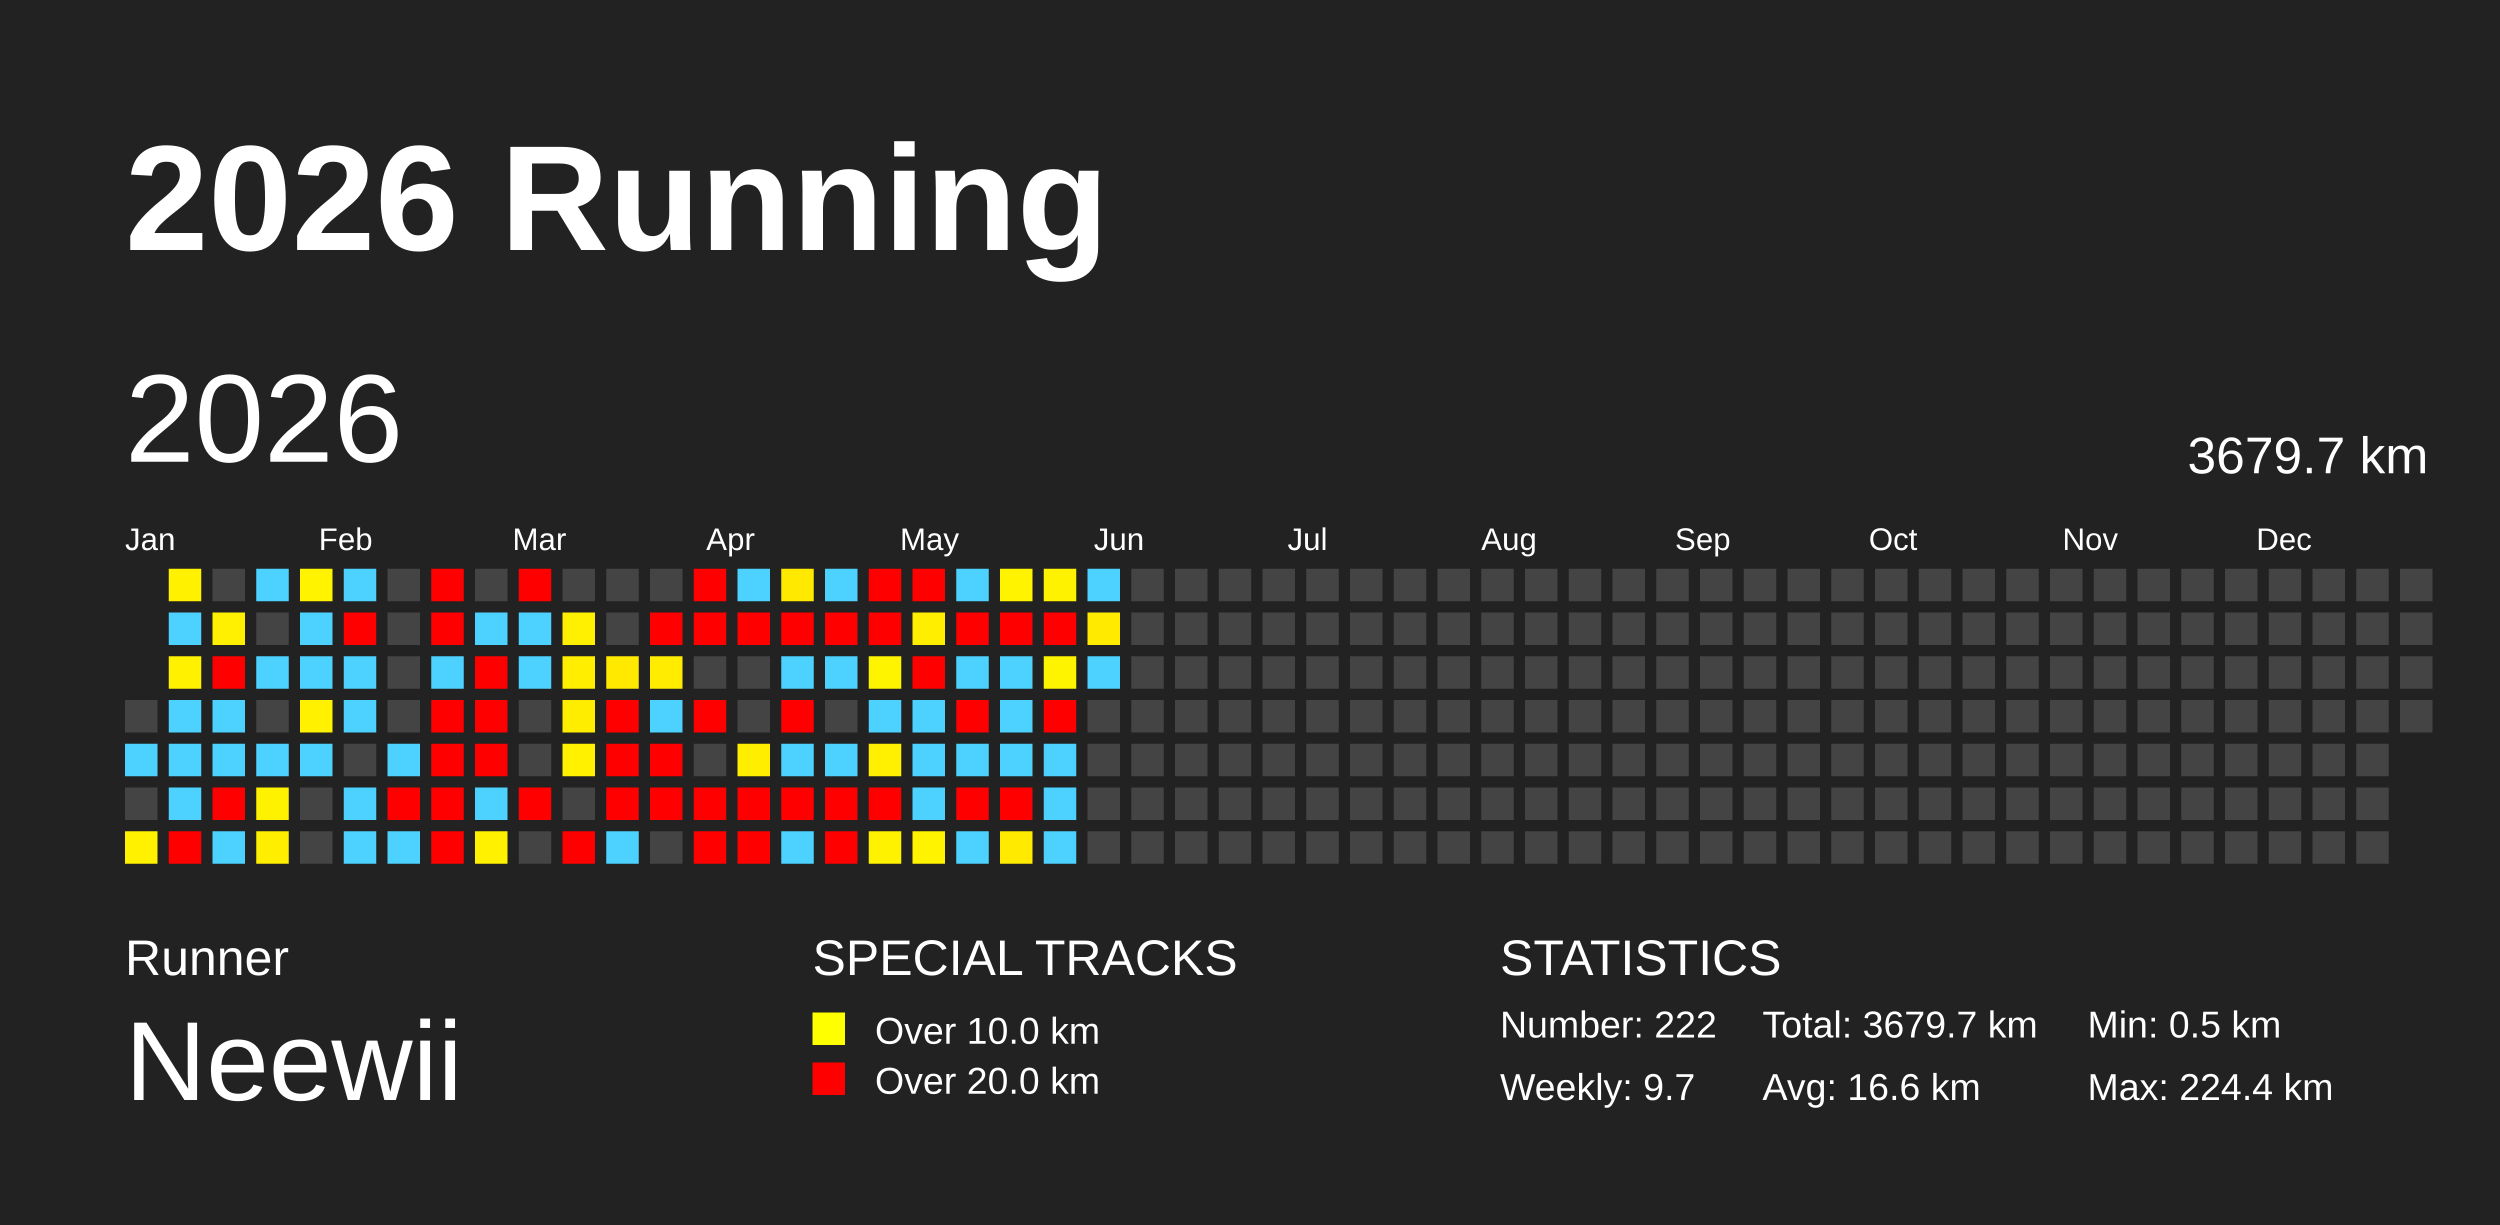
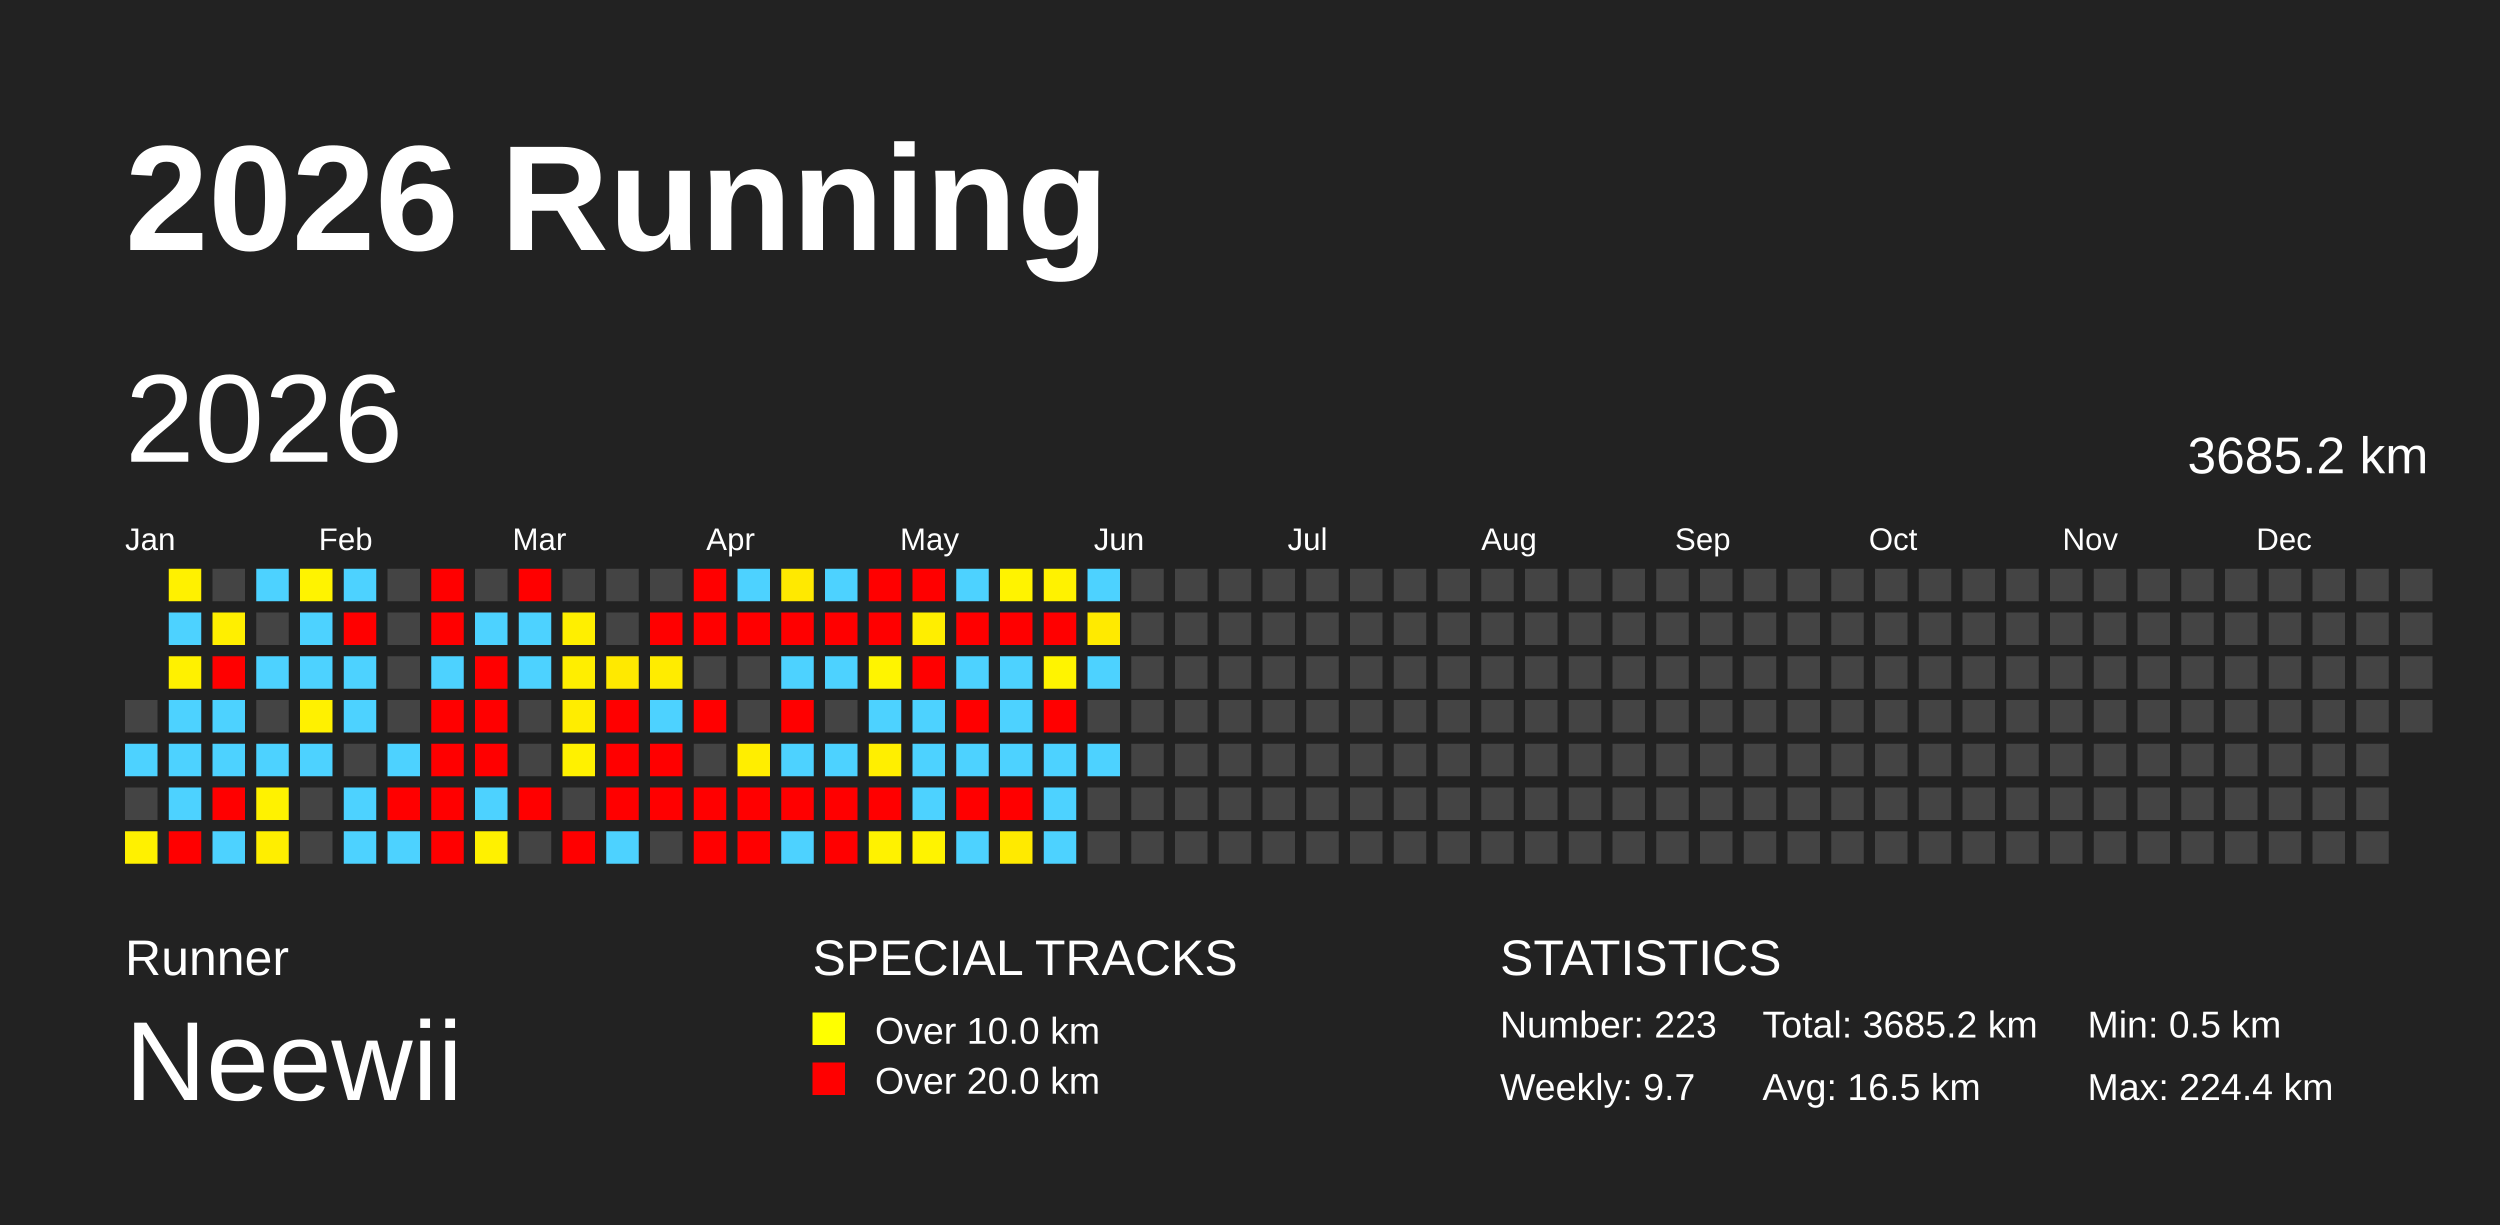
<svg xmlns="http://www.w3.org/2000/svg" baseProfile="full" height="98mm" version="1.1" viewBox="0,0,200,98" width="200mm">
  <defs />
  <rect fill="#222222" height="98" width="200" x="0" y="0" />
  <text fill="#FFFFFF" style="font-size:12px; font-family:Arial; font-weight:bold;" x="10" y="20">2026 Running</text>
  <text fill="#FFFFFF" style="font-size:4px; font-family:Arial" x="10" y="78">Runner</text>
  <text fill="#FFFFFF" style="font-size:9px; font-family:Arial" x="10" y="88">Neewii</text>
  <text fill="#FFFFFF" style="font-size:4px; font-family:Arial" x="65" y="78">SPECIAL TRACKS</text>
  <rect fill="yellow" height="2.6" width="2.6" x="65" y="81" />
  <text fill="#FFFFFF" style="font-size:3px; font-family:Arial" x="70" y="83.5">Over 10.0 km</text>
  <rect fill="red" height="2.6" width="2.6" x="65" y="85" />
  <text fill="#FFFFFF" style="font-size:3px; font-family:Arial" x="70" y="87.5">Over 20.0 km</text>
  <text fill="#FFFFFF" style="font-size:4px; font-family:Arial" x="120" y="78">STATISTICS</text>
-   <text fill="#FFFFFF" style="font-size:3px; font-family:Arial" x="120" y="83">Number: 222</text>
+   <text fill="#FFFFFF" style="font-size:3px; font-family:Arial" x="120" y="83">Number: 223</text>
  <text fill="#FFFFFF" style="font-size:3px; font-family:Arial" x="120" y="88">Weekly: 9.7</text>
-   <text fill="#FFFFFF" style="font-size:3px; font-family:Arial" x="141" y="83">Total: 3679.7 km</text>
-   <text fill="#FFFFFF" style="font-size:3px; font-family:Arial" x="141" y="88">Avg: 16.6 km</text>
+   <text fill="#FFFFFF" style="font-size:3px; font-family:Arial" x="141" y="83">Total: 3685.2 km</text>
+   <text fill="#FFFFFF" style="font-size:3px; font-family:Arial" x="141" y="88">Avg: 16.5 km</text>
  <text fill="#FFFFFF" style="font-size:3px; font-family:Arial" x="167" y="83">Min: 0.5 km</text>
  <text fill="#FFFFFF" style="font-size:3px; font-family:Arial" x="167" y="88">Max: 224.4 km</text>
  <text dominant-baseline="hanging" fill="#FFFFFF" style="font-size:10.0px; font-family:Arial;" x="10" y="30">2026</text>
-   <text dominant-baseline="hanging" fill="#FFFFFF" style="font-size:4.125px; font-family:Arial;" x="175" y="35">3679.7 km</text>
+   <text dominant-baseline="hanging" fill="#FFFFFF" style="font-size:4.125px; font-family:Arial;" x="175" y="35">3685.2 km</text>
  <text fill="#FFFFFF" style="font-size:2.5px; font-family:Arial" x="10.0" y="44">Jan</text>
  <text fill="#FFFFFF" style="font-size:2.5px; font-family:Arial" x="25.5" y="44">Feb</text>
  <text fill="#FFFFFF" style="font-size:2.5px; font-family:Arial" x="41.0" y="44">Mar</text>
  <text fill="#FFFFFF" style="font-size:2.5px; font-family:Arial" x="56.5" y="44">Apr</text>
  <text fill="#FFFFFF" style="font-size:2.5px; font-family:Arial" x="72.0" y="44">May</text>
  <text fill="#FFFFFF" style="font-size:2.5px; font-family:Arial" x="87.5" y="44">Jun</text>
  <text fill="#FFFFFF" style="font-size:2.5px; font-family:Arial" x="103.0" y="44">Jul</text>
  <text fill="#FFFFFF" style="font-size:2.5px; font-family:Arial" x="118.5" y="44">Aug</text>
  <text fill="#FFFFFF" style="font-size:2.5px; font-family:Arial" x="134.0" y="44">Sep</text>
  <text fill="#FFFFFF" style="font-size:2.5px; font-family:Arial" x="149.5" y="44">Oct</text>
  <text fill="#FFFFFF" style="font-size:2.5px; font-family:Arial" x="165.0" y="44">Nov</text>
  <text fill="#FFFFFF" style="font-size:2.5px; font-family:Arial" x="180.5" y="44">Dec</text>
  <rect fill="#444444" height="2.6" width="2.6" x="10.0" y="56.0" />
  <rect fill="#4dd2ff" height="2.6" width="2.6" x="10.0" y="59.5" />
  <rect fill="#444444" height="2.6" width="2.6" x="10.0" y="63.0" />
  <rect fill="#fff100" height="2.6" width="2.6" x="10.0" y="66.5" />
  <rect fill="#fff100" height="2.6" width="2.6" x="13.5" y="45.5" />
  <rect fill="#4dd2ff" height="2.6" width="2.6" x="13.5" y="49.0" />
  <rect fill="#fff100" height="2.6" width="2.6" x="13.5" y="52.5" />
  <rect fill="#4dd2ff" height="2.6" width="2.6" x="13.5" y="56.0" />
  <rect fill="#4dd2ff" height="2.6" width="2.6" x="13.5" y="59.5" />
  <rect fill="#4dd2ff" height="2.6" width="2.6" x="13.5" y="63.0" />
  <rect fill="red" height="2.6" width="2.6" x="13.5" y="66.5" />
  <rect fill="#444444" height="2.6" width="2.6" x="17.0" y="45.5" />
  <rect fill="#ffef00" height="2.6" width="2.6" x="17.0" y="49.0" />
  <rect fill="red" height="2.6" width="2.6" x="17.0" y="52.5" />
  <rect fill="#4dd2ff" height="2.6" width="2.6" x="17.0" y="56.0" />
  <rect fill="#4dd2ff" height="2.6" width="2.6" x="17.0" y="59.5" />
  <rect fill="red" height="2.6" width="2.6" x="17.0" y="63.0" />
  <rect fill="#4dd2ff" height="2.6" width="2.6" x="17.0" y="66.5" />
  <rect fill="#4dd2ff" height="2.6" width="2.6" x="20.5" y="45.5" />
  <rect fill="#444444" height="2.6" width="2.6" x="20.5" y="49.0" />
  <rect fill="#4dd2ff" height="2.6" width="2.6" x="20.5" y="52.5" />
  <rect fill="#444444" height="2.6" width="2.6" x="20.5" y="56.0" />
  <rect fill="#4dd2ff" height="2.6" width="2.6" x="20.5" y="59.5" />
  <rect fill="#fff200" height="2.6" width="2.6" x="20.5" y="63.0" />
  <rect fill="#ffee00" height="2.6" width="2.6" x="20.5" y="66.5" />
  <rect fill="#fff300" height="2.6" width="2.6" x="24.0" y="45.5" />
  <rect fill="#4dd2ff" height="2.6" width="2.6" x="24.0" y="49.0" />
  <rect fill="#4dd2ff" height="2.6" width="2.6" x="24.0" y="52.5" />
  <rect fill="#fff100" height="2.6" width="2.6" x="24.0" y="56.0" />
  <rect fill="#4dd2ff" height="2.6" width="2.6" x="24.0" y="59.5" />
  <rect fill="#444444" height="2.6" width="2.6" x="24.0" y="63.0" />
  <rect fill="#444444" height="2.6" width="2.6" x="24.0" y="66.5" />
  <rect fill="#4dd2ff" height="2.6" width="2.6" x="27.5" y="45.5" />
  <rect fill="red" height="2.6" width="2.6" x="27.5" y="49.0" />
  <rect fill="#4dd2ff" height="2.6" width="2.6" x="27.5" y="52.5" />
  <rect fill="#4dd2ff" height="2.6" width="2.6" x="27.5" y="56.0" />
  <rect fill="#444444" height="2.6" width="2.6" x="27.5" y="59.5" />
  <rect fill="#4dd2ff" height="2.6" width="2.6" x="27.5" y="63.0" />
  <rect fill="#4dd2ff" height="2.6" width="2.6" x="27.5" y="66.5" />
  <rect fill="#444444" height="2.6" width="2.6" x="31.0" y="45.5" />
  <rect fill="#444444" height="2.6" width="2.6" x="31.0" y="49.0" />
  <rect fill="#444444" height="2.6" width="2.6" x="31.0" y="52.5" />
  <rect fill="#444444" height="2.6" width="2.6" x="31.0" y="56.0" />
  <rect fill="#4dd2ff" height="2.6" width="2.6" x="31.0" y="59.5" />
  <rect fill="red" height="2.6" width="2.6" x="31.0" y="63.0" />
  <rect fill="#4dd2ff" height="2.6" width="2.6" x="31.0" y="66.5" />
  <rect fill="red" height="2.6" width="2.6" x="34.5" y="45.5" />
  <rect fill="red" height="2.6" width="2.6" x="34.5" y="49.0" />
  <rect fill="#4dd2ff" height="2.6" width="2.6" x="34.5" y="52.5" />
  <rect fill="red" height="2.6" width="2.6" x="34.5" y="56.0" />
  <rect fill="red" height="2.6" width="2.6" x="34.5" y="59.5" />
  <rect fill="red" height="2.6" width="2.6" x="34.5" y="63.0" />
  <rect fill="red" height="2.6" width="2.6" x="34.5" y="66.5" />
  <rect fill="#444444" height="2.6" width="2.6" x="38.0" y="45.5" />
  <rect fill="#4dd2ff" height="2.6" width="2.6" x="38.0" y="49.0" />
  <rect fill="red" height="2.6" width="2.6" x="38.0" y="52.5" />
  <rect fill="red" height="2.6" width="2.6" x="38.0" y="56.0" />
  <rect fill="red" height="2.6" width="2.6" x="38.0" y="59.5" />
  <rect fill="#4dd2ff" height="2.6" width="2.6" x="38.0" y="63.0" />
  <rect fill="#fff100" height="2.6" width="2.6" x="38.0" y="66.5" />
  <rect fill="red" height="2.6" width="2.6" x="41.5" y="45.5" />
  <rect fill="#4dd2ff" height="2.6" width="2.6" x="41.5" y="49.0" />
  <rect fill="#4dd2ff" height="2.6" width="2.6" x="41.5" y="52.5" />
  <rect fill="#444444" height="2.6" width="2.6" x="41.5" y="56.0" />
  <rect fill="#444444" height="2.6" width="2.6" x="41.5" y="59.5" />
  <rect fill="red" height="2.6" width="2.6" x="41.5" y="63.0" />
  <rect fill="#444444" height="2.6" width="2.6" x="41.5" y="66.5" />
  <rect fill="#444444" height="2.6" width="2.6" x="45.0" y="45.5" />
  <rect fill="#ffef00" height="2.6" width="2.6" x="45.0" y="49.0" />
  <rect fill="#ffee00" height="2.6" width="2.6" x="45.0" y="52.5" />
  <rect fill="#ffed00" height="2.6" width="2.6" x="45.0" y="56.0" />
  <rect fill="#fff100" height="2.6" width="2.6" x="45.0" y="59.5" />
  <rect fill="#444444" height="2.6" width="2.6" x="45.0" y="63.0" />
  <rect fill="red" height="2.6" width="2.6" x="45.0" y="66.5" />
  <rect fill="#444444" height="2.6" width="2.6" x="48.5" y="45.5" />
  <rect fill="#444444" height="2.6" width="2.6" x="48.5" y="49.0" />
  <rect fill="#ffe900" height="2.6" width="2.6" x="48.5" y="52.5" />
  <rect fill="red" height="2.6" width="2.6" x="48.5" y="56.0" />
  <rect fill="red" height="2.6" width="2.6" x="48.5" y="59.5" />
  <rect fill="red" height="2.6" width="2.6" x="48.5" y="63.0" />
  <rect fill="#4dd2ff" height="2.6" width="2.6" x="48.5" y="66.5" />
  <rect fill="#444444" height="2.6" width="2.6" x="52.0" y="45.5" />
  <rect fill="red" height="2.6" width="2.6" x="52.0" y="49.0" />
  <rect fill="#ffec00" height="2.6" width="2.6" x="52.0" y="52.5" />
  <rect fill="#4dd2ff" height="2.6" width="2.6" x="52.0" y="56.0" />
  <rect fill="red" height="2.6" width="2.6" x="52.0" y="59.5" />
  <rect fill="red" height="2.6" width="2.6" x="52.0" y="63.0" />
  <rect fill="#444444" height="2.6" width="2.6" x="52.0" y="66.5" />
  <rect fill="red" height="2.6" width="2.6" x="55.5" y="45.5" />
  <rect fill="red" height="2.6" width="2.6" x="55.5" y="49.0" />
  <rect fill="#444444" height="2.6" width="2.6" x="55.5" y="52.5" />
  <rect fill="red" height="2.6" width="2.6" x="55.5" y="56.0" />
  <rect fill="#444444" height="2.6" width="2.6" x="55.5" y="59.5" />
  <rect fill="red" height="2.6" width="2.6" x="55.5" y="63.0" />
  <rect fill="red" height="2.6" width="2.6" x="55.5" y="66.5" />
  <rect fill="#4dd2ff" height="2.6" width="2.6" x="59.0" y="45.5" />
  <rect fill="red" height="2.6" width="2.6" x="59.0" y="49.0" />
  <rect fill="#444444" height="2.6" width="2.6" x="59.0" y="52.5" />
  <rect fill="#444444" height="2.6" width="2.6" x="59.0" y="56.0" />
  <rect fill="#ffee00" height="2.6" width="2.6" x="59.0" y="59.5" />
  <rect fill="red" height="2.6" width="2.6" x="59.0" y="63.0" />
  <rect fill="red" height="2.6" width="2.6" x="59.0" y="66.5" />
  <rect fill="#ffe900" height="2.6" width="2.6" x="62.5" y="45.5" />
  <rect fill="red" height="2.6" width="2.6" x="62.5" y="49.0" />
  <rect fill="#4dd2ff" height="2.6" width="2.6" x="62.5" y="52.5" />
  <rect fill="red" height="2.6" width="2.6" x="62.5" y="56.0" />
  <rect fill="#4dd2ff" height="2.6" width="2.6" x="62.5" y="59.5" />
  <rect fill="red" height="2.6" width="2.6" x="62.5" y="63.0" />
  <rect fill="#4dd2ff" height="2.6" width="2.6" x="62.5" y="66.5" />
  <rect fill="#4dd2ff" height="2.6" width="2.6" x="66.0" y="45.5" />
  <rect fill="red" height="2.6" width="2.6" x="66.0" y="49.0" />
  <rect fill="#4dd2ff" height="2.6" width="2.6" x="66.0" y="52.5" />
  <rect fill="#444444" height="2.6" width="2.6" x="66.0" y="56.0" />
  <rect fill="#4dd2ff" height="2.6" width="2.6" x="66.0" y="59.5" />
  <rect fill="red" height="2.6" width="2.6" x="66.0" y="63.0" />
  <rect fill="red" height="2.6" width="2.6" x="66.0" y="66.5" />
  <rect fill="red" height="2.6" width="2.6" x="69.5" y="45.5" />
  <rect fill="red" height="2.6" width="2.6" x="69.5" y="49.0" />
  <rect fill="#fff400" height="2.6" width="2.6" x="69.5" y="52.5" />
  <rect fill="#4dd2ff" height="2.6" width="2.6" x="69.5" y="56.0" />
  <rect fill="#ffef00" height="2.6" width="2.6" x="69.5" y="59.5" />
  <rect fill="red" height="2.6" width="2.6" x="69.5" y="63.0" />
  <rect fill="#fff200" height="2.6" width="2.6" x="69.5" y="66.5" />
  <rect fill="red" height="2.6" width="2.6" x="73.0" y="45.5" />
  <rect fill="#ffee00" height="2.6" width="2.6" x="73.0" y="49.0" />
  <rect fill="red" height="2.6" width="2.6" x="73.0" y="52.5" />
  <rect fill="#4dd2ff" height="2.6" width="2.6" x="73.0" y="56.0" />
  <rect fill="#4dd2ff" height="2.6" width="2.6" x="73.0" y="59.5" />
  <rect fill="#4dd2ff" height="2.6" width="2.6" x="73.0" y="63.0" />
  <rect fill="#fff300" height="2.6" width="2.6" x="73.0" y="66.5" />
  <rect fill="#4dd2ff" height="2.6" width="2.6" x="76.5" y="45.5" />
  <rect fill="red" height="2.6" width="2.6" x="76.5" y="49.0" />
  <rect fill="#4dd2ff" height="2.6" width="2.6" x="76.5" y="52.5" />
  <rect fill="red" height="2.6" width="2.6" x="76.5" y="56.0" />
  <rect fill="#4dd2ff" height="2.6" width="2.6" x="76.5" y="59.5" />
  <rect fill="red" height="2.6" width="2.6" x="76.5" y="63.0" />
  <rect fill="#4dd2ff" height="2.6" width="2.6" x="76.5" y="66.5" />
  <rect fill="#fff300" height="2.6" width="2.6" x="80.0" y="45.5" />
  <rect fill="red" height="2.6" width="2.6" x="80.0" y="49.0" />
  <rect fill="#4dd2ff" height="2.6" width="2.6" x="80.0" y="52.5" />
  <rect fill="#4dd2ff" height="2.6" width="2.6" x="80.0" y="56.0" />
  <rect fill="#4dd2ff" height="2.6" width="2.6" x="80.0" y="59.5" />
  <rect fill="red" height="2.6" width="2.6" x="80.0" y="63.0" />
  <rect fill="#ffea00" height="2.6" width="2.6" x="80.0" y="66.5" />
  <rect fill="#fff200" height="2.6" width="2.6" x="83.5" y="45.5" />
  <rect fill="red" height="2.6" width="2.6" x="83.5" y="49.0" />
  <rect fill="#fff400" height="2.6" width="2.6" x="83.5" y="52.5" />
  <rect fill="red" height="2.6" width="2.6" x="83.5" y="56.0" />
  <rect fill="#4dd2ff" height="2.6" width="2.6" x="83.5" y="59.5" />
  <rect fill="#4dd2ff" height="2.6" width="2.6" x="83.5" y="63.0" />
  <rect fill="#4dd2ff" height="2.6" width="2.6" x="83.5" y="66.5" />
  <rect fill="#4dd2ff" height="2.6" width="2.6" x="87.0" y="45.5" />
  <rect fill="#ffea00" height="2.6" width="2.6" x="87.0" y="49.0" />
  <rect fill="#4dd2ff" height="2.6" width="2.6" x="87.0" y="52.5" />
  <rect fill="#444444" height="2.6" width="2.6" x="87.0" y="56.0" />
-   <rect fill="#444444" height="2.6" width="2.6" x="87.0" y="59.5" />
+   <rect fill="#4dd2ff" height="2.6" width="2.6" x="87.0" y="59.5" />
  <rect fill="#444444" height="2.6" width="2.6" x="87.0" y="63.0" />
  <rect fill="#444444" height="2.6" width="2.6" x="87.0" y="66.5" />
  <rect fill="#444444" height="2.6" width="2.6" x="90.5" y="45.5" />
  <rect fill="#444444" height="2.6" width="2.6" x="90.5" y="49.0" />
  <rect fill="#444444" height="2.6" width="2.6" x="90.5" y="52.5" />
  <rect fill="#444444" height="2.6" width="2.6" x="90.5" y="56.0" />
  <rect fill="#444444" height="2.6" width="2.6" x="90.5" y="59.5" />
  <rect fill="#444444" height="2.6" width="2.6" x="90.5" y="63.0" />
  <rect fill="#444444" height="2.6" width="2.6" x="90.5" y="66.5" />
  <rect fill="#444444" height="2.6" width="2.6" x="94.0" y="45.5" />
  <rect fill="#444444" height="2.6" width="2.6" x="94.0" y="49.0" />
  <rect fill="#444444" height="2.6" width="2.6" x="94.0" y="52.5" />
  <rect fill="#444444" height="2.6" width="2.6" x="94.0" y="56.0" />
  <rect fill="#444444" height="2.6" width="2.6" x="94.0" y="59.5" />
  <rect fill="#444444" height="2.6" width="2.6" x="94.0" y="63.0" />
  <rect fill="#444444" height="2.6" width="2.6" x="94.0" y="66.5" />
  <rect fill="#444444" height="2.6" width="2.6" x="97.5" y="45.5" />
  <rect fill="#444444" height="2.6" width="2.6" x="97.5" y="49.0" />
  <rect fill="#444444" height="2.6" width="2.6" x="97.5" y="52.5" />
  <rect fill="#444444" height="2.6" width="2.6" x="97.5" y="56.0" />
  <rect fill="#444444" height="2.6" width="2.6" x="97.5" y="59.5" />
  <rect fill="#444444" height="2.6" width="2.6" x="97.5" y="63.0" />
  <rect fill="#444444" height="2.6" width="2.6" x="97.5" y="66.5" />
  <rect fill="#444444" height="2.6" width="2.6" x="101.0" y="45.5" />
  <rect fill="#444444" height="2.6" width="2.6" x="101.0" y="49.0" />
  <rect fill="#444444" height="2.6" width="2.6" x="101.0" y="52.5" />
  <rect fill="#444444" height="2.6" width="2.6" x="101.0" y="56.0" />
  <rect fill="#444444" height="2.6" width="2.6" x="101.0" y="59.5" />
  <rect fill="#444444" height="2.6" width="2.6" x="101.0" y="63.0" />
  <rect fill="#444444" height="2.6" width="2.6" x="101.0" y="66.5" />
  <rect fill="#444444" height="2.6" width="2.6" x="104.5" y="45.5" />
  <rect fill="#444444" height="2.6" width="2.6" x="104.5" y="49.0" />
  <rect fill="#444444" height="2.6" width="2.6" x="104.5" y="52.5" />
  <rect fill="#444444" height="2.6" width="2.6" x="104.5" y="56.0" />
  <rect fill="#444444" height="2.6" width="2.6" x="104.5" y="59.5" />
  <rect fill="#444444" height="2.6" width="2.6" x="104.5" y="63.0" />
  <rect fill="#444444" height="2.6" width="2.6" x="104.5" y="66.5" />
  <rect fill="#444444" height="2.6" width="2.6" x="108.0" y="45.5" />
  <rect fill="#444444" height="2.6" width="2.6" x="108.0" y="49.0" />
  <rect fill="#444444" height="2.6" width="2.6" x="108.0" y="52.5" />
  <rect fill="#444444" height="2.6" width="2.6" x="108.0" y="56.0" />
  <rect fill="#444444" height="2.6" width="2.6" x="108.0" y="59.5" />
  <rect fill="#444444" height="2.6" width="2.6" x="108.0" y="63.0" />
  <rect fill="#444444" height="2.6" width="2.6" x="108.0" y="66.5" />
  <rect fill="#444444" height="2.6" width="2.6" x="111.5" y="45.5" />
  <rect fill="#444444" height="2.6" width="2.6" x="111.5" y="49.0" />
  <rect fill="#444444" height="2.6" width="2.6" x="111.5" y="52.5" />
  <rect fill="#444444" height="2.6" width="2.6" x="111.5" y="56.0" />
  <rect fill="#444444" height="2.6" width="2.6" x="111.5" y="59.5" />
  <rect fill="#444444" height="2.6" width="2.6" x="111.5" y="63.0" />
  <rect fill="#444444" height="2.6" width="2.6" x="111.5" y="66.5" />
  <rect fill="#444444" height="2.6" width="2.6" x="115.0" y="45.5" />
  <rect fill="#444444" height="2.6" width="2.6" x="115.0" y="49.0" />
  <rect fill="#444444" height="2.6" width="2.6" x="115.0" y="52.5" />
  <rect fill="#444444" height="2.6" width="2.6" x="115.0" y="56.0" />
  <rect fill="#444444" height="2.6" width="2.6" x="115.0" y="59.5" />
  <rect fill="#444444" height="2.6" width="2.6" x="115.0" y="63.0" />
  <rect fill="#444444" height="2.6" width="2.6" x="115.0" y="66.5" />
  <rect fill="#444444" height="2.6" width="2.6" x="118.5" y="45.5" />
  <rect fill="#444444" height="2.6" width="2.6" x="118.5" y="49.0" />
  <rect fill="#444444" height="2.6" width="2.6" x="118.5" y="52.5" />
  <rect fill="#444444" height="2.6" width="2.6" x="118.5" y="56.0" />
  <rect fill="#444444" height="2.6" width="2.6" x="118.5" y="59.5" />
  <rect fill="#444444" height="2.6" width="2.6" x="118.5" y="63.0" />
  <rect fill="#444444" height="2.6" width="2.6" x="118.5" y="66.5" />
  <rect fill="#444444" height="2.6" width="2.6" x="122.0" y="45.5" />
  <rect fill="#444444" height="2.6" width="2.6" x="122.0" y="49.0" />
  <rect fill="#444444" height="2.6" width="2.6" x="122.0" y="52.5" />
  <rect fill="#444444" height="2.6" width="2.6" x="122.0" y="56.0" />
  <rect fill="#444444" height="2.6" width="2.6" x="122.0" y="59.5" />
  <rect fill="#444444" height="2.6" width="2.6" x="122.0" y="63.0" />
  <rect fill="#444444" height="2.6" width="2.6" x="122.0" y="66.5" />
  <rect fill="#444444" height="2.6" width="2.6" x="125.5" y="45.5" />
  <rect fill="#444444" height="2.6" width="2.6" x="125.5" y="49.0" />
  <rect fill="#444444" height="2.6" width="2.6" x="125.5" y="52.5" />
  <rect fill="#444444" height="2.6" width="2.6" x="125.5" y="56.0" />
  <rect fill="#444444" height="2.6" width="2.6" x="125.5" y="59.5" />
  <rect fill="#444444" height="2.6" width="2.6" x="125.5" y="63.0" />
  <rect fill="#444444" height="2.6" width="2.6" x="125.5" y="66.5" />
  <rect fill="#444444" height="2.6" width="2.6" x="129.0" y="45.5" />
  <rect fill="#444444" height="2.6" width="2.6" x="129.0" y="49.0" />
  <rect fill="#444444" height="2.6" width="2.6" x="129.0" y="52.5" />
  <rect fill="#444444" height="2.6" width="2.6" x="129.0" y="56.0" />
  <rect fill="#444444" height="2.6" width="2.6" x="129.0" y="59.5" />
  <rect fill="#444444" height="2.6" width="2.6" x="129.0" y="63.0" />
  <rect fill="#444444" height="2.6" width="2.6" x="129.0" y="66.5" />
  <rect fill="#444444" height="2.6" width="2.6" x="132.5" y="45.5" />
  <rect fill="#444444" height="2.6" width="2.6" x="132.5" y="49.0" />
  <rect fill="#444444" height="2.6" width="2.6" x="132.5" y="52.5" />
  <rect fill="#444444" height="2.6" width="2.6" x="132.5" y="56.0" />
  <rect fill="#444444" height="2.6" width="2.6" x="132.5" y="59.5" />
  <rect fill="#444444" height="2.6" width="2.6" x="132.5" y="63.0" />
  <rect fill="#444444" height="2.6" width="2.6" x="132.5" y="66.5" />
  <rect fill="#444444" height="2.6" width="2.6" x="136.0" y="45.5" />
  <rect fill="#444444" height="2.6" width="2.6" x="136.0" y="49.0" />
  <rect fill="#444444" height="2.6" width="2.6" x="136.0" y="52.5" />
  <rect fill="#444444" height="2.6" width="2.6" x="136.0" y="56.0" />
  <rect fill="#444444" height="2.6" width="2.6" x="136.0" y="59.5" />
  <rect fill="#444444" height="2.6" width="2.6" x="136.0" y="63.0" />
  <rect fill="#444444" height="2.6" width="2.6" x="136.0" y="66.5" />
  <rect fill="#444444" height="2.6" width="2.6" x="139.5" y="45.5" />
  <rect fill="#444444" height="2.6" width="2.6" x="139.5" y="49.0" />
  <rect fill="#444444" height="2.6" width="2.6" x="139.5" y="52.5" />
  <rect fill="#444444" height="2.6" width="2.6" x="139.5" y="56.0" />
  <rect fill="#444444" height="2.6" width="2.6" x="139.5" y="59.5" />
  <rect fill="#444444" height="2.6" width="2.6" x="139.5" y="63.0" />
  <rect fill="#444444" height="2.6" width="2.6" x="139.5" y="66.5" />
  <rect fill="#444444" height="2.6" width="2.6" x="143.0" y="45.5" />
  <rect fill="#444444" height="2.6" width="2.6" x="143.0" y="49.0" />
  <rect fill="#444444" height="2.6" width="2.6" x="143.0" y="52.5" />
  <rect fill="#444444" height="2.6" width="2.6" x="143.0" y="56.0" />
  <rect fill="#444444" height="2.6" width="2.6" x="143.0" y="59.5" />
  <rect fill="#444444" height="2.6" width="2.6" x="143.0" y="63.0" />
  <rect fill="#444444" height="2.6" width="2.6" x="143.0" y="66.5" />
  <rect fill="#444444" height="2.6" width="2.6" x="146.5" y="45.5" />
  <rect fill="#444444" height="2.6" width="2.6" x="146.5" y="49.0" />
  <rect fill="#444444" height="2.6" width="2.6" x="146.5" y="52.5" />
  <rect fill="#444444" height="2.6" width="2.6" x="146.5" y="56.0" />
  <rect fill="#444444" height="2.6" width="2.6" x="146.5" y="59.5" />
  <rect fill="#444444" height="2.6" width="2.6" x="146.5" y="63.0" />
  <rect fill="#444444" height="2.6" width="2.6" x="146.5" y="66.5" />
  <rect fill="#444444" height="2.6" width="2.6" x="150.0" y="45.5" />
  <rect fill="#444444" height="2.6" width="2.6" x="150.0" y="49.0" />
  <rect fill="#444444" height="2.6" width="2.6" x="150.0" y="52.5" />
  <rect fill="#444444" height="2.6" width="2.6" x="150.0" y="56.0" />
  <rect fill="#444444" height="2.6" width="2.6" x="150.0" y="59.5" />
  <rect fill="#444444" height="2.6" width="2.6" x="150.0" y="63.0" />
  <rect fill="#444444" height="2.6" width="2.6" x="150.0" y="66.5" />
  <rect fill="#444444" height="2.6" width="2.6" x="153.5" y="45.5" />
  <rect fill="#444444" height="2.6" width="2.6" x="153.5" y="49.0" />
  <rect fill="#444444" height="2.6" width="2.6" x="153.5" y="52.5" />
  <rect fill="#444444" height="2.6" width="2.6" x="153.5" y="56.0" />
  <rect fill="#444444" height="2.6" width="2.6" x="153.5" y="59.5" />
  <rect fill="#444444" height="2.6" width="2.6" x="153.5" y="63.0" />
  <rect fill="#444444" height="2.6" width="2.6" x="153.5" y="66.5" />
  <rect fill="#444444" height="2.6" width="2.6" x="157.0" y="45.5" />
  <rect fill="#444444" height="2.6" width="2.6" x="157.0" y="49.0" />
  <rect fill="#444444" height="2.6" width="2.6" x="157.0" y="52.5" />
  <rect fill="#444444" height="2.6" width="2.6" x="157.0" y="56.0" />
  <rect fill="#444444" height="2.6" width="2.6" x="157.0" y="59.5" />
  <rect fill="#444444" height="2.6" width="2.6" x="157.0" y="63.0" />
  <rect fill="#444444" height="2.6" width="2.6" x="157.0" y="66.5" />
  <rect fill="#444444" height="2.6" width="2.6" x="160.5" y="45.5" />
  <rect fill="#444444" height="2.6" width="2.6" x="160.5" y="49.0" />
  <rect fill="#444444" height="2.6" width="2.6" x="160.5" y="52.5" />
  <rect fill="#444444" height="2.6" width="2.6" x="160.5" y="56.0" />
  <rect fill="#444444" height="2.6" width="2.6" x="160.5" y="59.5" />
  <rect fill="#444444" height="2.6" width="2.6" x="160.5" y="63.0" />
  <rect fill="#444444" height="2.6" width="2.6" x="160.5" y="66.5" />
  <rect fill="#444444" height="2.6" width="2.6" x="164.0" y="45.5" />
  <rect fill="#444444" height="2.6" width="2.6" x="164.0" y="49.0" />
  <rect fill="#444444" height="2.6" width="2.6" x="164.0" y="52.5" />
  <rect fill="#444444" height="2.6" width="2.6" x="164.0" y="56.0" />
  <rect fill="#444444" height="2.6" width="2.6" x="164.0" y="59.5" />
  <rect fill="#444444" height="2.6" width="2.6" x="164.0" y="63.0" />
  <rect fill="#444444" height="2.6" width="2.6" x="164.0" y="66.5" />
  <rect fill="#444444" height="2.6" width="2.6" x="167.5" y="45.5" />
  <rect fill="#444444" height="2.6" width="2.6" x="167.5" y="49.0" />
  <rect fill="#444444" height="2.6" width="2.6" x="167.5" y="52.5" />
  <rect fill="#444444" height="2.6" width="2.6" x="167.5" y="56.0" />
  <rect fill="#444444" height="2.6" width="2.6" x="167.5" y="59.5" />
  <rect fill="#444444" height="2.6" width="2.6" x="167.5" y="63.0" />
  <rect fill="#444444" height="2.6" width="2.6" x="167.5" y="66.5" />
  <rect fill="#444444" height="2.6" width="2.6" x="171.0" y="45.5" />
  <rect fill="#444444" height="2.6" width="2.6" x="171.0" y="49.0" />
  <rect fill="#444444" height="2.6" width="2.6" x="171.0" y="52.5" />
  <rect fill="#444444" height="2.6" width="2.6" x="171.0" y="56.0" />
  <rect fill="#444444" height="2.6" width="2.6" x="171.0" y="59.5" />
  <rect fill="#444444" height="2.6" width="2.6" x="171.0" y="63.0" />
  <rect fill="#444444" height="2.6" width="2.6" x="171.0" y="66.5" />
  <rect fill="#444444" height="2.6" width="2.6" x="174.5" y="45.5" />
  <rect fill="#444444" height="2.6" width="2.6" x="174.5" y="49.0" />
  <rect fill="#444444" height="2.6" width="2.6" x="174.5" y="52.5" />
  <rect fill="#444444" height="2.6" width="2.6" x="174.5" y="56.0" />
  <rect fill="#444444" height="2.6" width="2.6" x="174.5" y="59.5" />
  <rect fill="#444444" height="2.6" width="2.6" x="174.5" y="63.0" />
  <rect fill="#444444" height="2.6" width="2.6" x="174.5" y="66.5" />
  <rect fill="#444444" height="2.6" width="2.6" x="178.0" y="45.5" />
  <rect fill="#444444" height="2.6" width="2.6" x="178.0" y="49.0" />
  <rect fill="#444444" height="2.6" width="2.6" x="178.0" y="52.5" />
  <rect fill="#444444" height="2.6" width="2.6" x="178.0" y="56.0" />
  <rect fill="#444444" height="2.6" width="2.6" x="178.0" y="59.5" />
  <rect fill="#444444" height="2.6" width="2.6" x="178.0" y="63.0" />
  <rect fill="#444444" height="2.6" width="2.6" x="178.0" y="66.5" />
  <rect fill="#444444" height="2.6" width="2.6" x="181.5" y="45.5" />
  <rect fill="#444444" height="2.6" width="2.6" x="181.5" y="49.0" />
  <rect fill="#444444" height="2.6" width="2.6" x="181.5" y="52.5" />
  <rect fill="#444444" height="2.6" width="2.6" x="181.5" y="56.0" />
  <rect fill="#444444" height="2.6" width="2.6" x="181.5" y="59.5" />
  <rect fill="#444444" height="2.6" width="2.6" x="181.5" y="63.0" />
  <rect fill="#444444" height="2.6" width="2.6" x="181.5" y="66.5" />
  <rect fill="#444444" height="2.6" width="2.6" x="185.0" y="45.5" />
  <rect fill="#444444" height="2.6" width="2.6" x="185.0" y="49.0" />
  <rect fill="#444444" height="2.6" width="2.6" x="185.0" y="52.5" />
  <rect fill="#444444" height="2.6" width="2.6" x="185.0" y="56.0" />
  <rect fill="#444444" height="2.6" width="2.6" x="185.0" y="59.5" />
  <rect fill="#444444" height="2.6" width="2.6" x="185.0" y="63.0" />
  <rect fill="#444444" height="2.6" width="2.6" x="185.0" y="66.5" />
  <rect fill="#444444" height="2.6" width="2.6" x="188.5" y="45.5" />
  <rect fill="#444444" height="2.6" width="2.6" x="188.5" y="49.0" />
  <rect fill="#444444" height="2.6" width="2.6" x="188.5" y="52.5" />
  <rect fill="#444444" height="2.6" width="2.6" x="188.5" y="56.0" />
  <rect fill="#444444" height="2.6" width="2.6" x="188.5" y="59.5" />
  <rect fill="#444444" height="2.6" width="2.6" x="188.5" y="63.0" />
  <rect fill="#444444" height="2.6" width="2.6" x="188.5" y="66.5" />
  <rect fill="#444444" height="2.6" width="2.6" x="192.0" y="45.5" />
  <rect fill="#444444" height="2.6" width="2.6" x="192.0" y="49.0" />
  <rect fill="#444444" height="2.6" width="2.6" x="192.0" y="52.5" />
  <rect fill="#444444" height="2.6" width="2.6" x="192.0" y="56.0" />
</svg>
